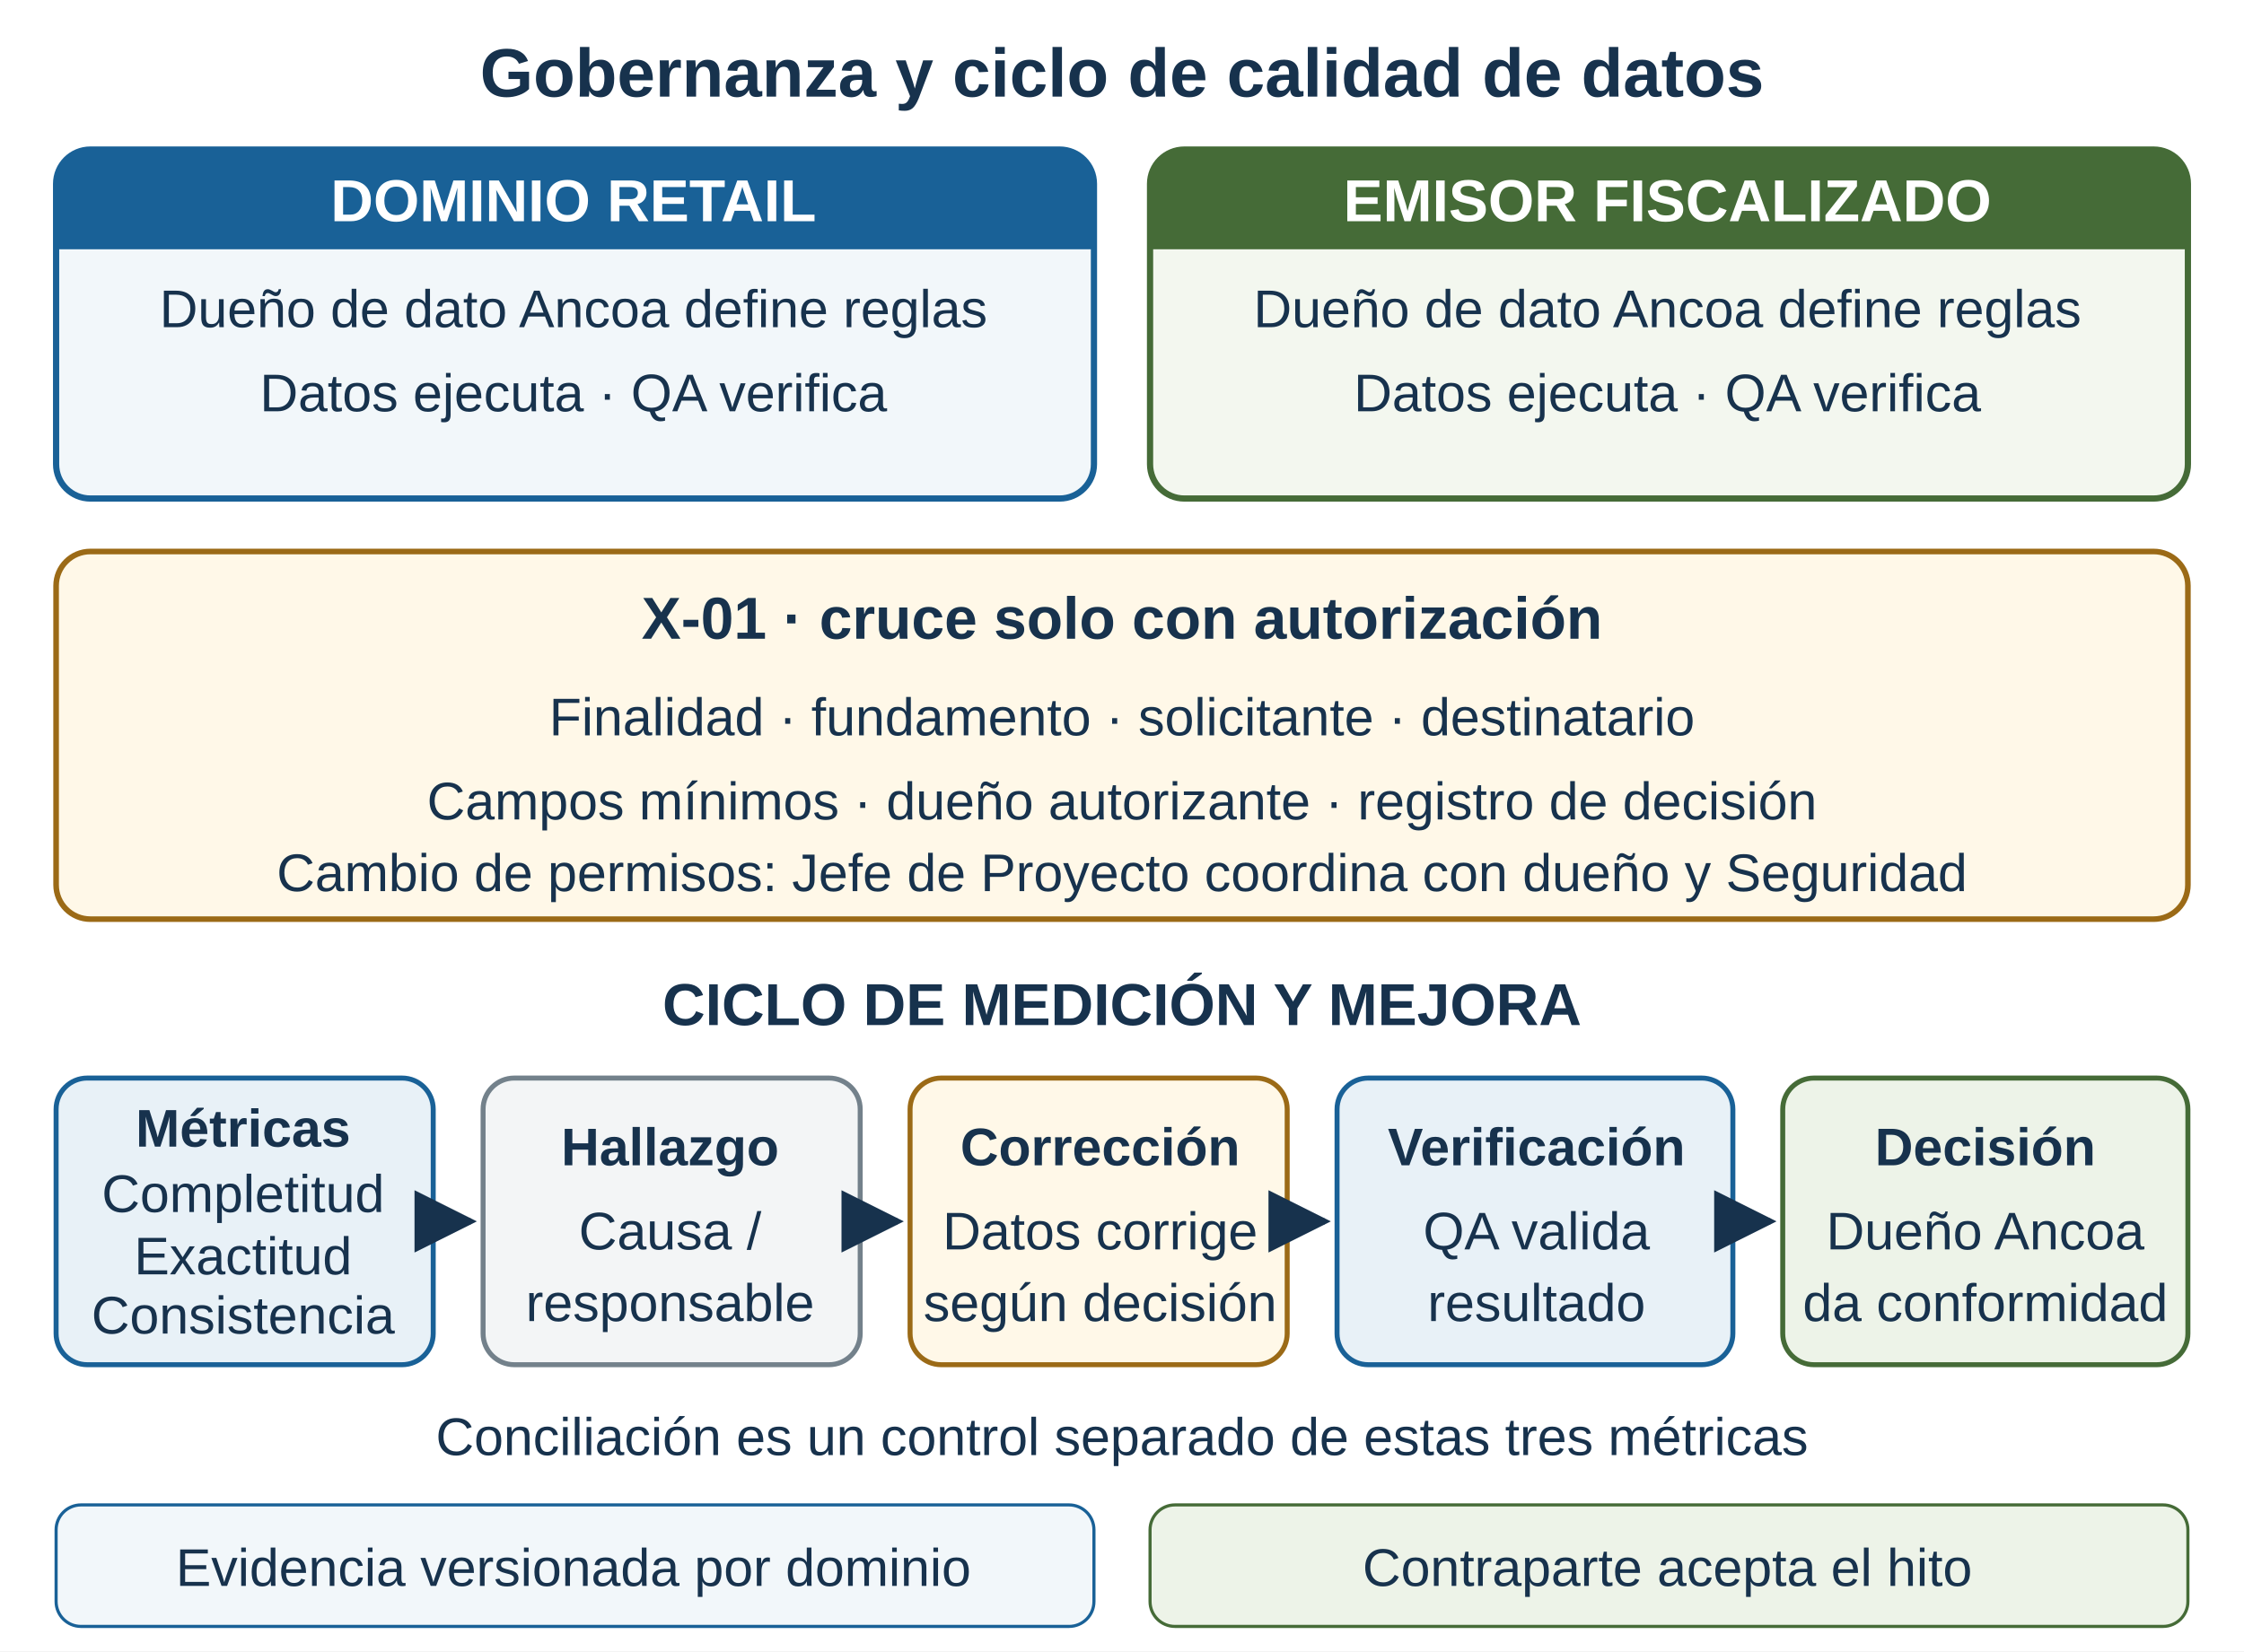
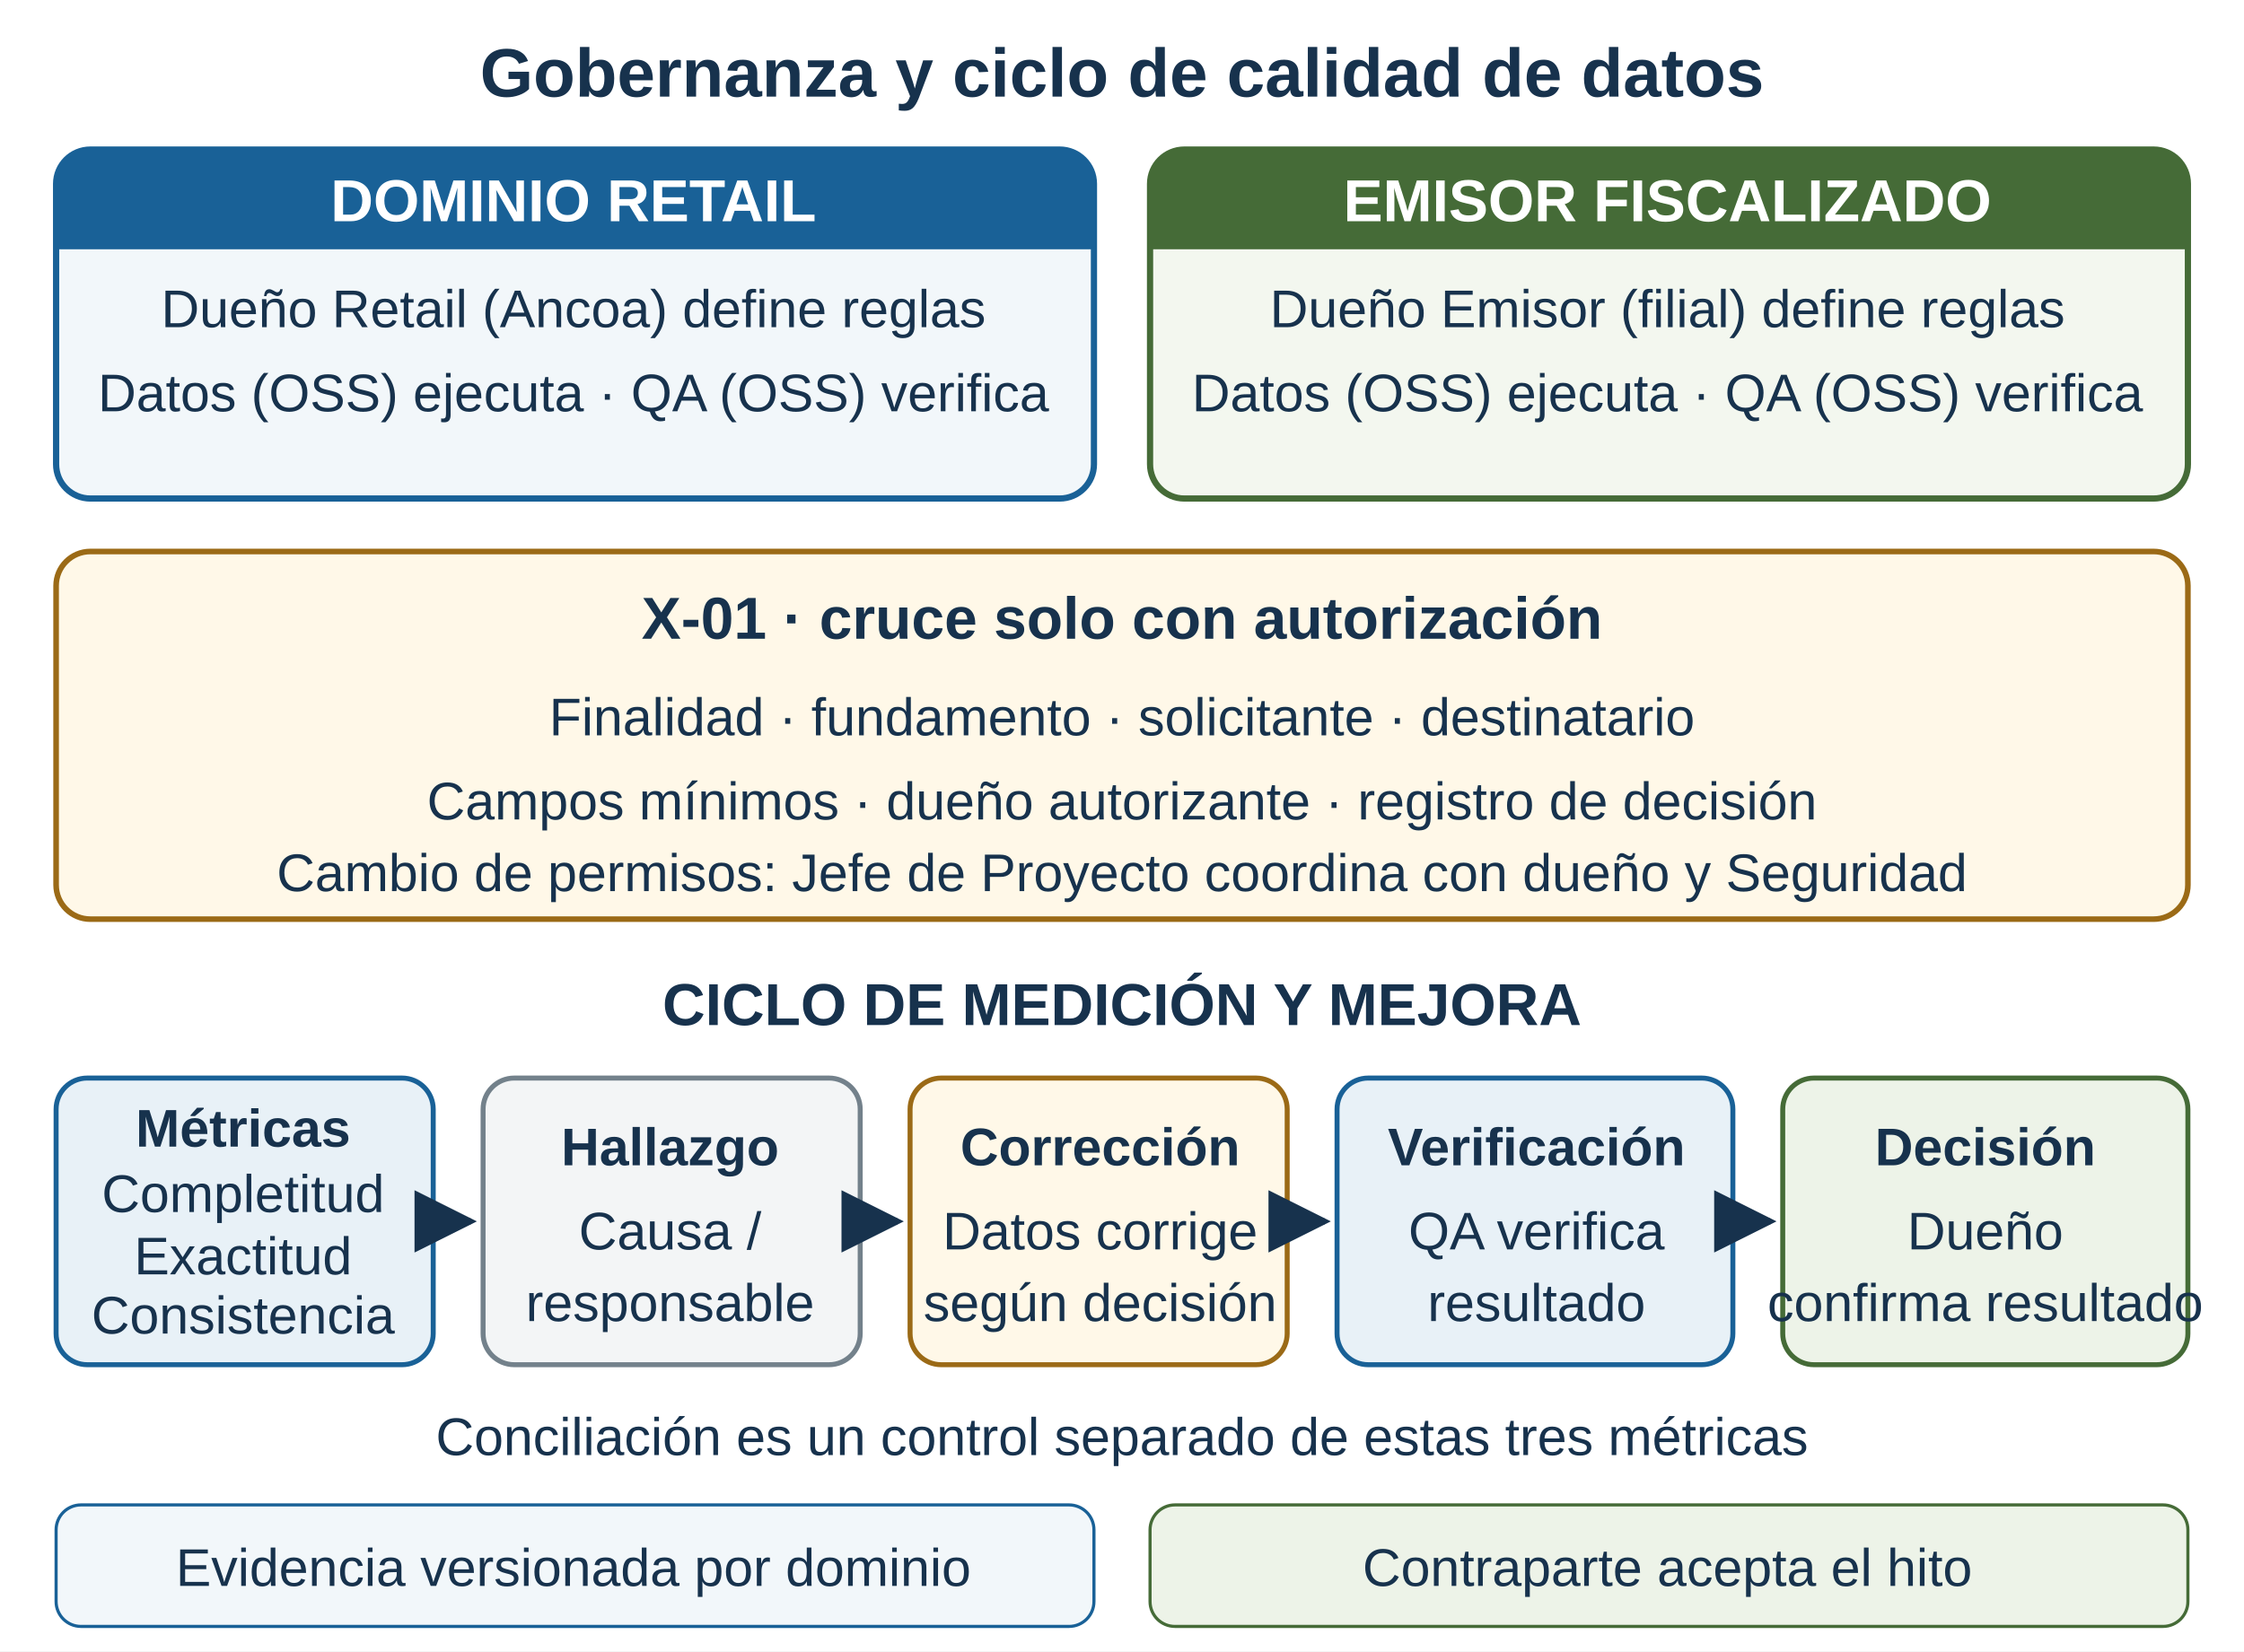
<svg xmlns="http://www.w3.org/2000/svg" width="180mm" height="132.5mm" viewBox="0 0 720 530" role="img" aria-labelledby="title desc">
  <defs>
    <marker id="arrow" markerWidth="10" markerHeight="10" refX="9" refY="5" orient="auto">
      <path d="M0,0 L10,5 L0,10 z" fill="#17324D" />
    </marker>
    <style>
      text { font-family: Arial, sans-serif; fill: #17324D; }
      .title { font-size: 22px; font-weight: 700; }
      .head { font-size: 19px; font-weight: 700; }
      .body { font-size: 17px; }
      .white { fill: #fff; }
    </style>
  </defs>
  <rect width="720" height="530" fill="#fff" />
  <text class="title" x="360" y="31" text-anchor="middle">Gobernanza y ciclo de calidad de datos</text>
  <rect x="18" y="48" width="333" height="112" rx="11" fill="#F2F7FA" stroke="#196197" stroke-width="2" />
  <rect x="369" y="48" width="333" height="112" rx="11" fill="#F3F7EF" stroke="#456B37" stroke-width="2" />
  <path d="M18 80 H351 V59 Q351 48 340 48 H29 Q18 48 18 59 Z" fill="#196197" />
  <path d="M369 80 H702 V59 Q702 48 691 48 H380 Q369 48 369 59 Z" fill="#456B37" />
  <text class="head white" x="184" y="71" text-anchor="middle">DOMINIO RETAIL</text>
  <text class="head white" x="535" y="71" text-anchor="middle">EMISOR FISCALIZADO</text>
-   <text class="body" x="184" y="105" text-anchor="middle">Dueño de dato Ancoa define reglas</text>
-   <text class="body" x="184" y="132" text-anchor="middle">Datos ejecuta · QA verifica</text>
-   <text class="body" x="535" y="105" text-anchor="middle">Dueño de dato Ancoa define reglas</text>
-   <text class="body" x="535" y="132" text-anchor="middle">Datos ejecuta · QA verifica</text>
+   <text class="body" x="184" y="105" text-anchor="middle">Dueño Retail (Ancoa) define reglas</text>
+   <text class="body" x="184" y="132" text-anchor="middle">Datos (OSS) ejecuta · QA (OSS) verifica</text>
+   <text class="body" x="535" y="105" text-anchor="middle">Dueño Emisor (filial) define reglas</text>
+   <text class="body" x="535" y="132" text-anchor="middle">Datos (OSS) ejecuta · QA (OSS) verifica</text>
  <rect x="18" y="177" width="684" height="118" rx="11" fill="#FFF8E8" stroke="#9B6A16" stroke-width="1.8" />
  <text class="head" x="360" y="205" text-anchor="middle">X-01 · cruce solo con autorización</text>
  <text class="body" x="360" y="236" text-anchor="middle">Finalidad · fundamento · solicitante · destinatario</text>
  <text class="body" x="360" y="263" text-anchor="middle">Campos mínimos · dueño autorizante · registro de decisión</text>
  <text class="body" x="360" y="286" text-anchor="middle">Cambio de permisos: Jefe de Proyecto coordina con dueño y Seguridad</text>
  <text class="head" x="360" y="329" text-anchor="middle">CICLO DE MEDICIÓN Y MEJORA</text>
  <g stroke-width="1.6">
    <rect x="18" y="346" width="121" height="92" rx="10" fill="#E8F1F7" stroke="#196197" />
    <rect x="155" y="346" width="121" height="92" rx="10" fill="#F3F5F6" stroke="#73818B" />
    <rect x="292" y="346" width="121" height="92" rx="10" fill="#FFF8E8" stroke="#9B6A16" />
    <rect x="429" y="346" width="127" height="92" rx="10" fill="#E8F1F7" stroke="#196197" />
    <rect x="572" y="346" width="130" height="92" rx="10" fill="#EDF3E8" stroke="#456B37" />
  </g>
  <g class="body" text-anchor="middle">
    <text x="78" y="368" font-weight="700">Métricas</text>
    <text x="78" y="389">Completitud</text>
    <text x="78" y="409">Exactitud</text>
    <text x="78" y="428">Consistencia</text>
    <text x="215" y="374" font-weight="700">Hallazgo</text>
    <text x="215" y="401">Causa /</text>
    <text x="215" y="424">responsable</text>
    <text x="353" y="374" font-weight="700">Corrección</text>
    <text x="353" y="401">Datos corrige</text>
    <text x="353" y="424">según decisión</text>
    <text x="493" y="374" font-weight="700">Verificación</text>
-     <text x="493" y="401">QA valida</text>
+     <text x="493" y="401">QA verifica</text>
    <text x="493" y="424">resultado</text>
    <text x="637" y="374" font-weight="700">Decisión</text>
-     <text x="637" y="401">Dueño Ancoa</text>
-     <text x="637" y="424">da conformidad</text>
+     <text x="637" y="401">Dueño</text>
+     <text x="637" y="424">confirma resultado</text>
  </g>
  <g fill="none" stroke="#17324D" stroke-width="2" marker-end="url(#arrow)">
    <path d="M139 392 H151" />
    <path d="M276 392 H288" />
    <path d="M413 392 H425" />
    <path d="M556 392 H568" />
  </g>
  <text class="body" x="360" y="467" text-anchor="middle">Conciliación es un control separado de estas tres métricas</text>
  <rect x="18" y="483" width="333" height="39" rx="8" fill="#F2F7FA" stroke="#196197" />
  <rect x="369" y="483" width="333" height="39" rx="8" fill="#EDF3E8" stroke="#456B37" />
  <text class="body" x="184" y="509" text-anchor="middle">Evidencia versionada por dominio</text>
  <text class="body" x="535" y="509" text-anchor="middle">Contraparte acepta el hito</text>
</svg>
